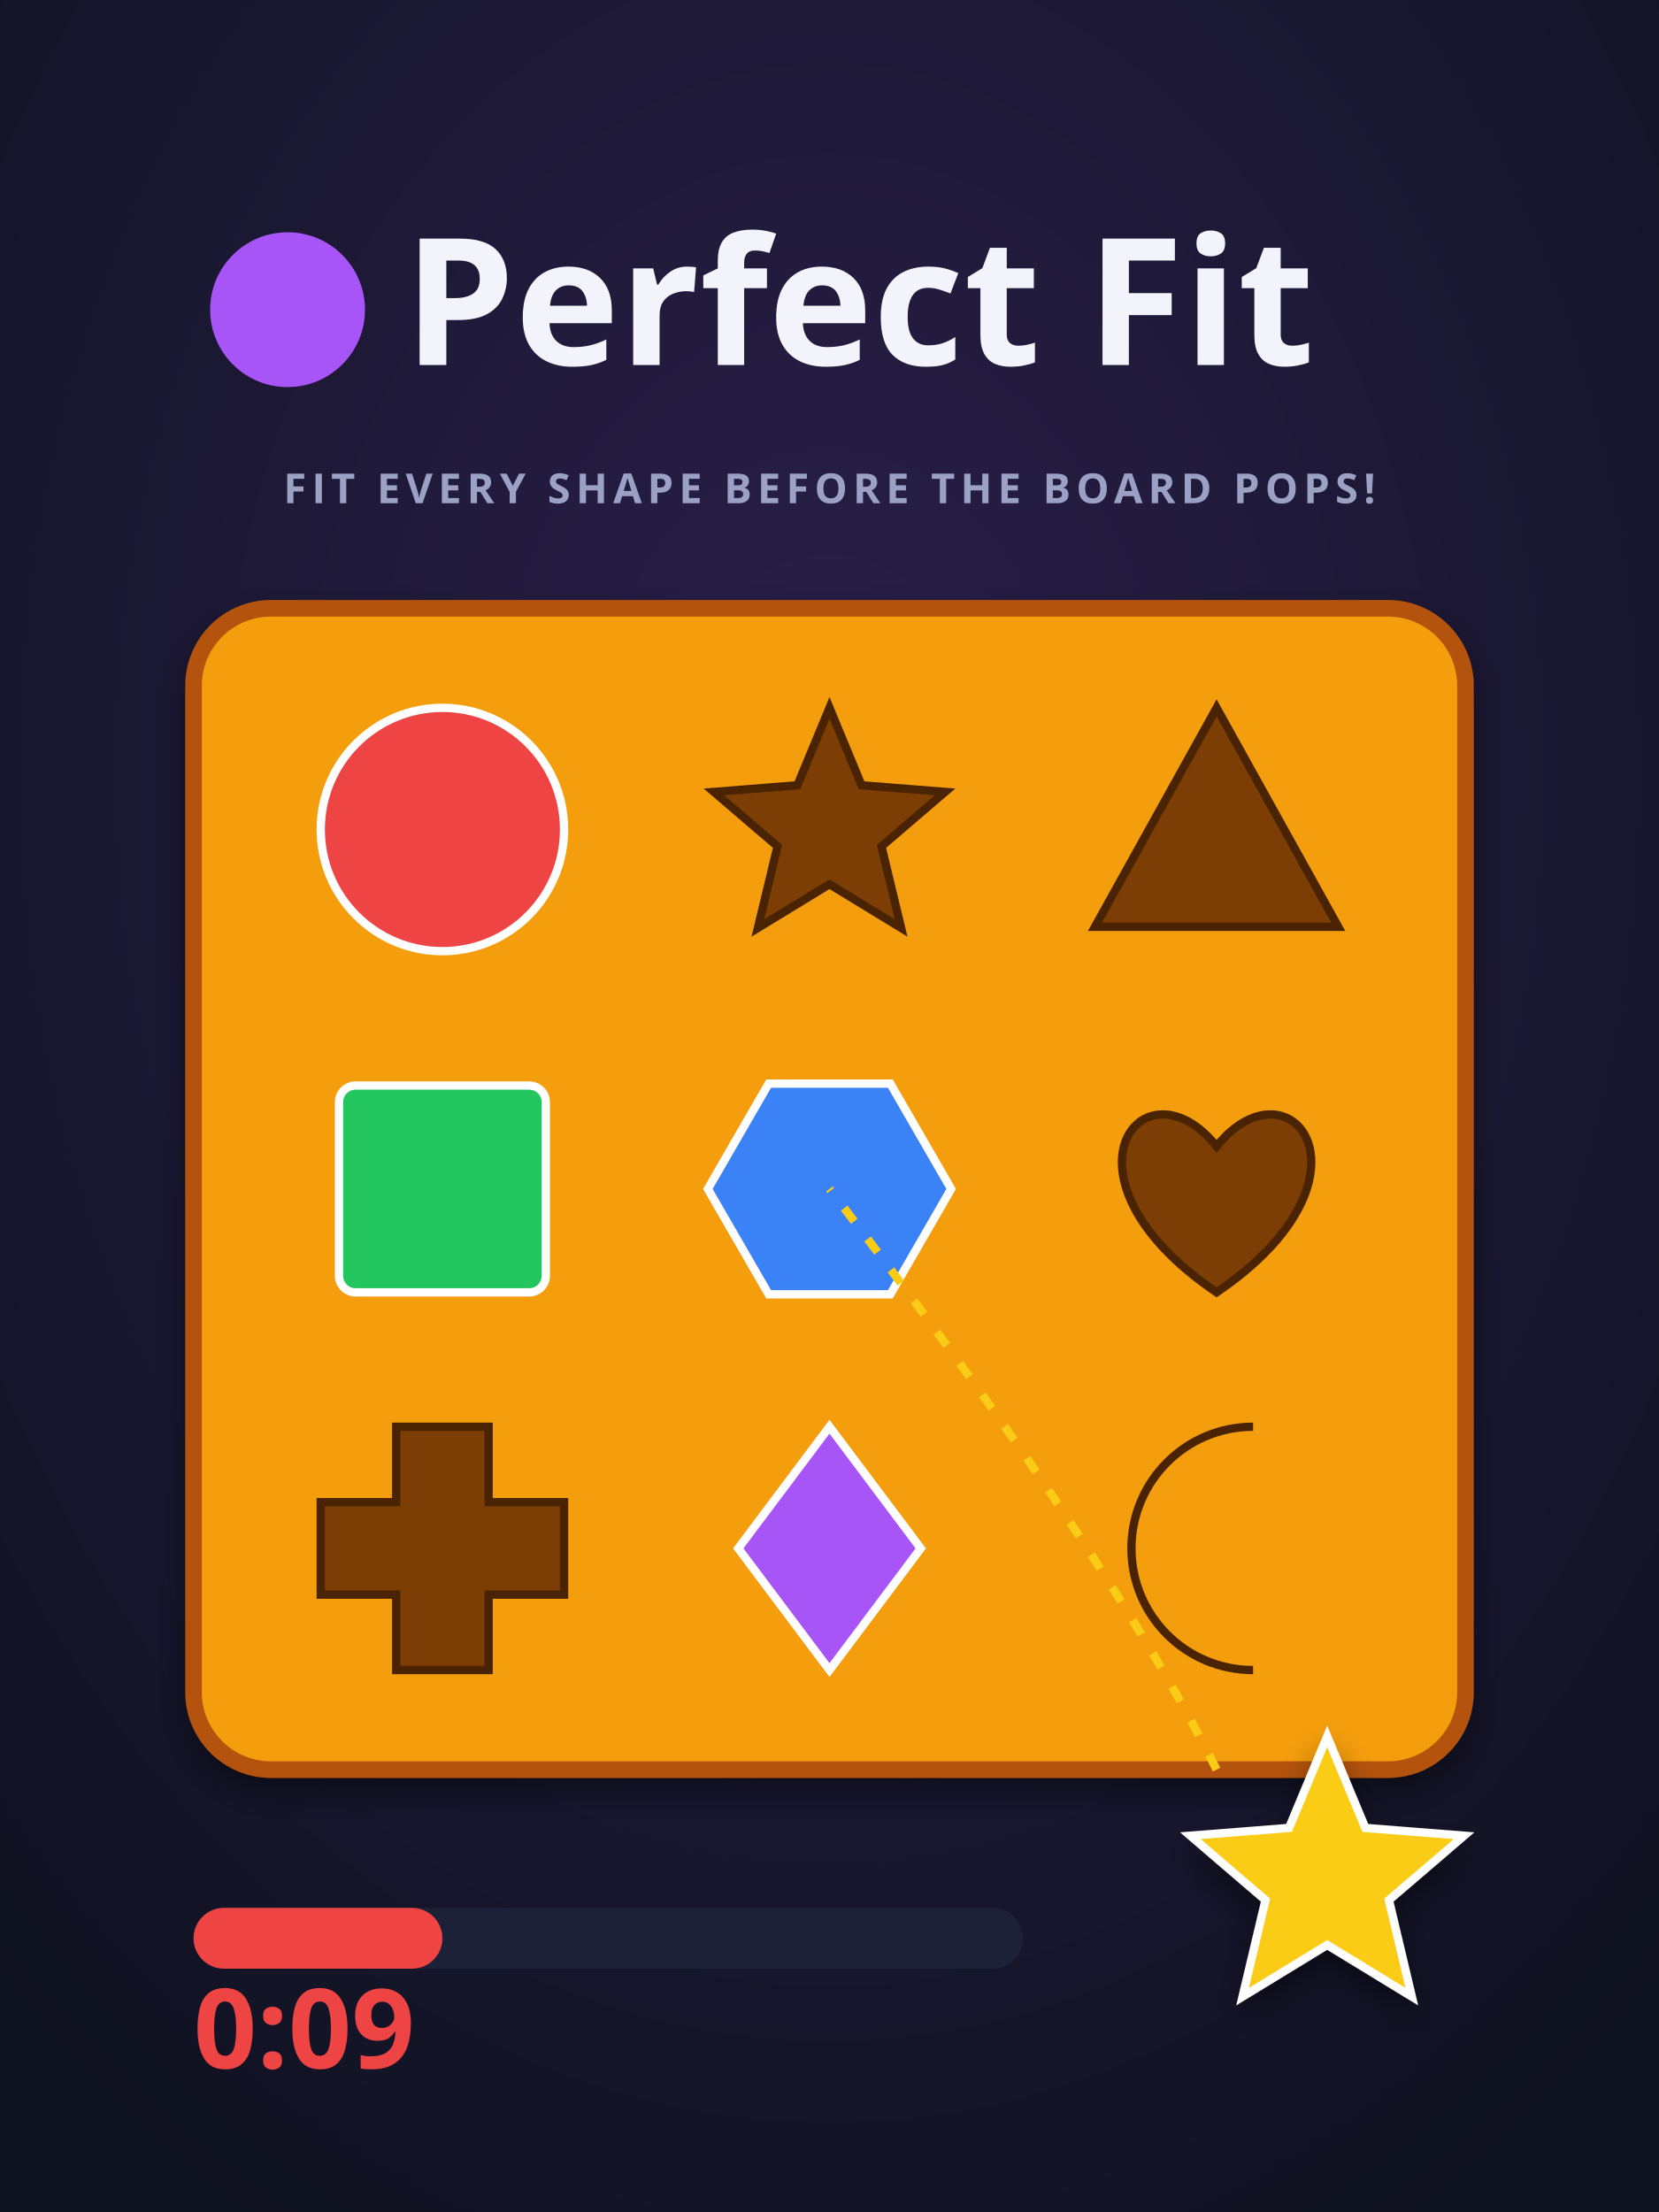
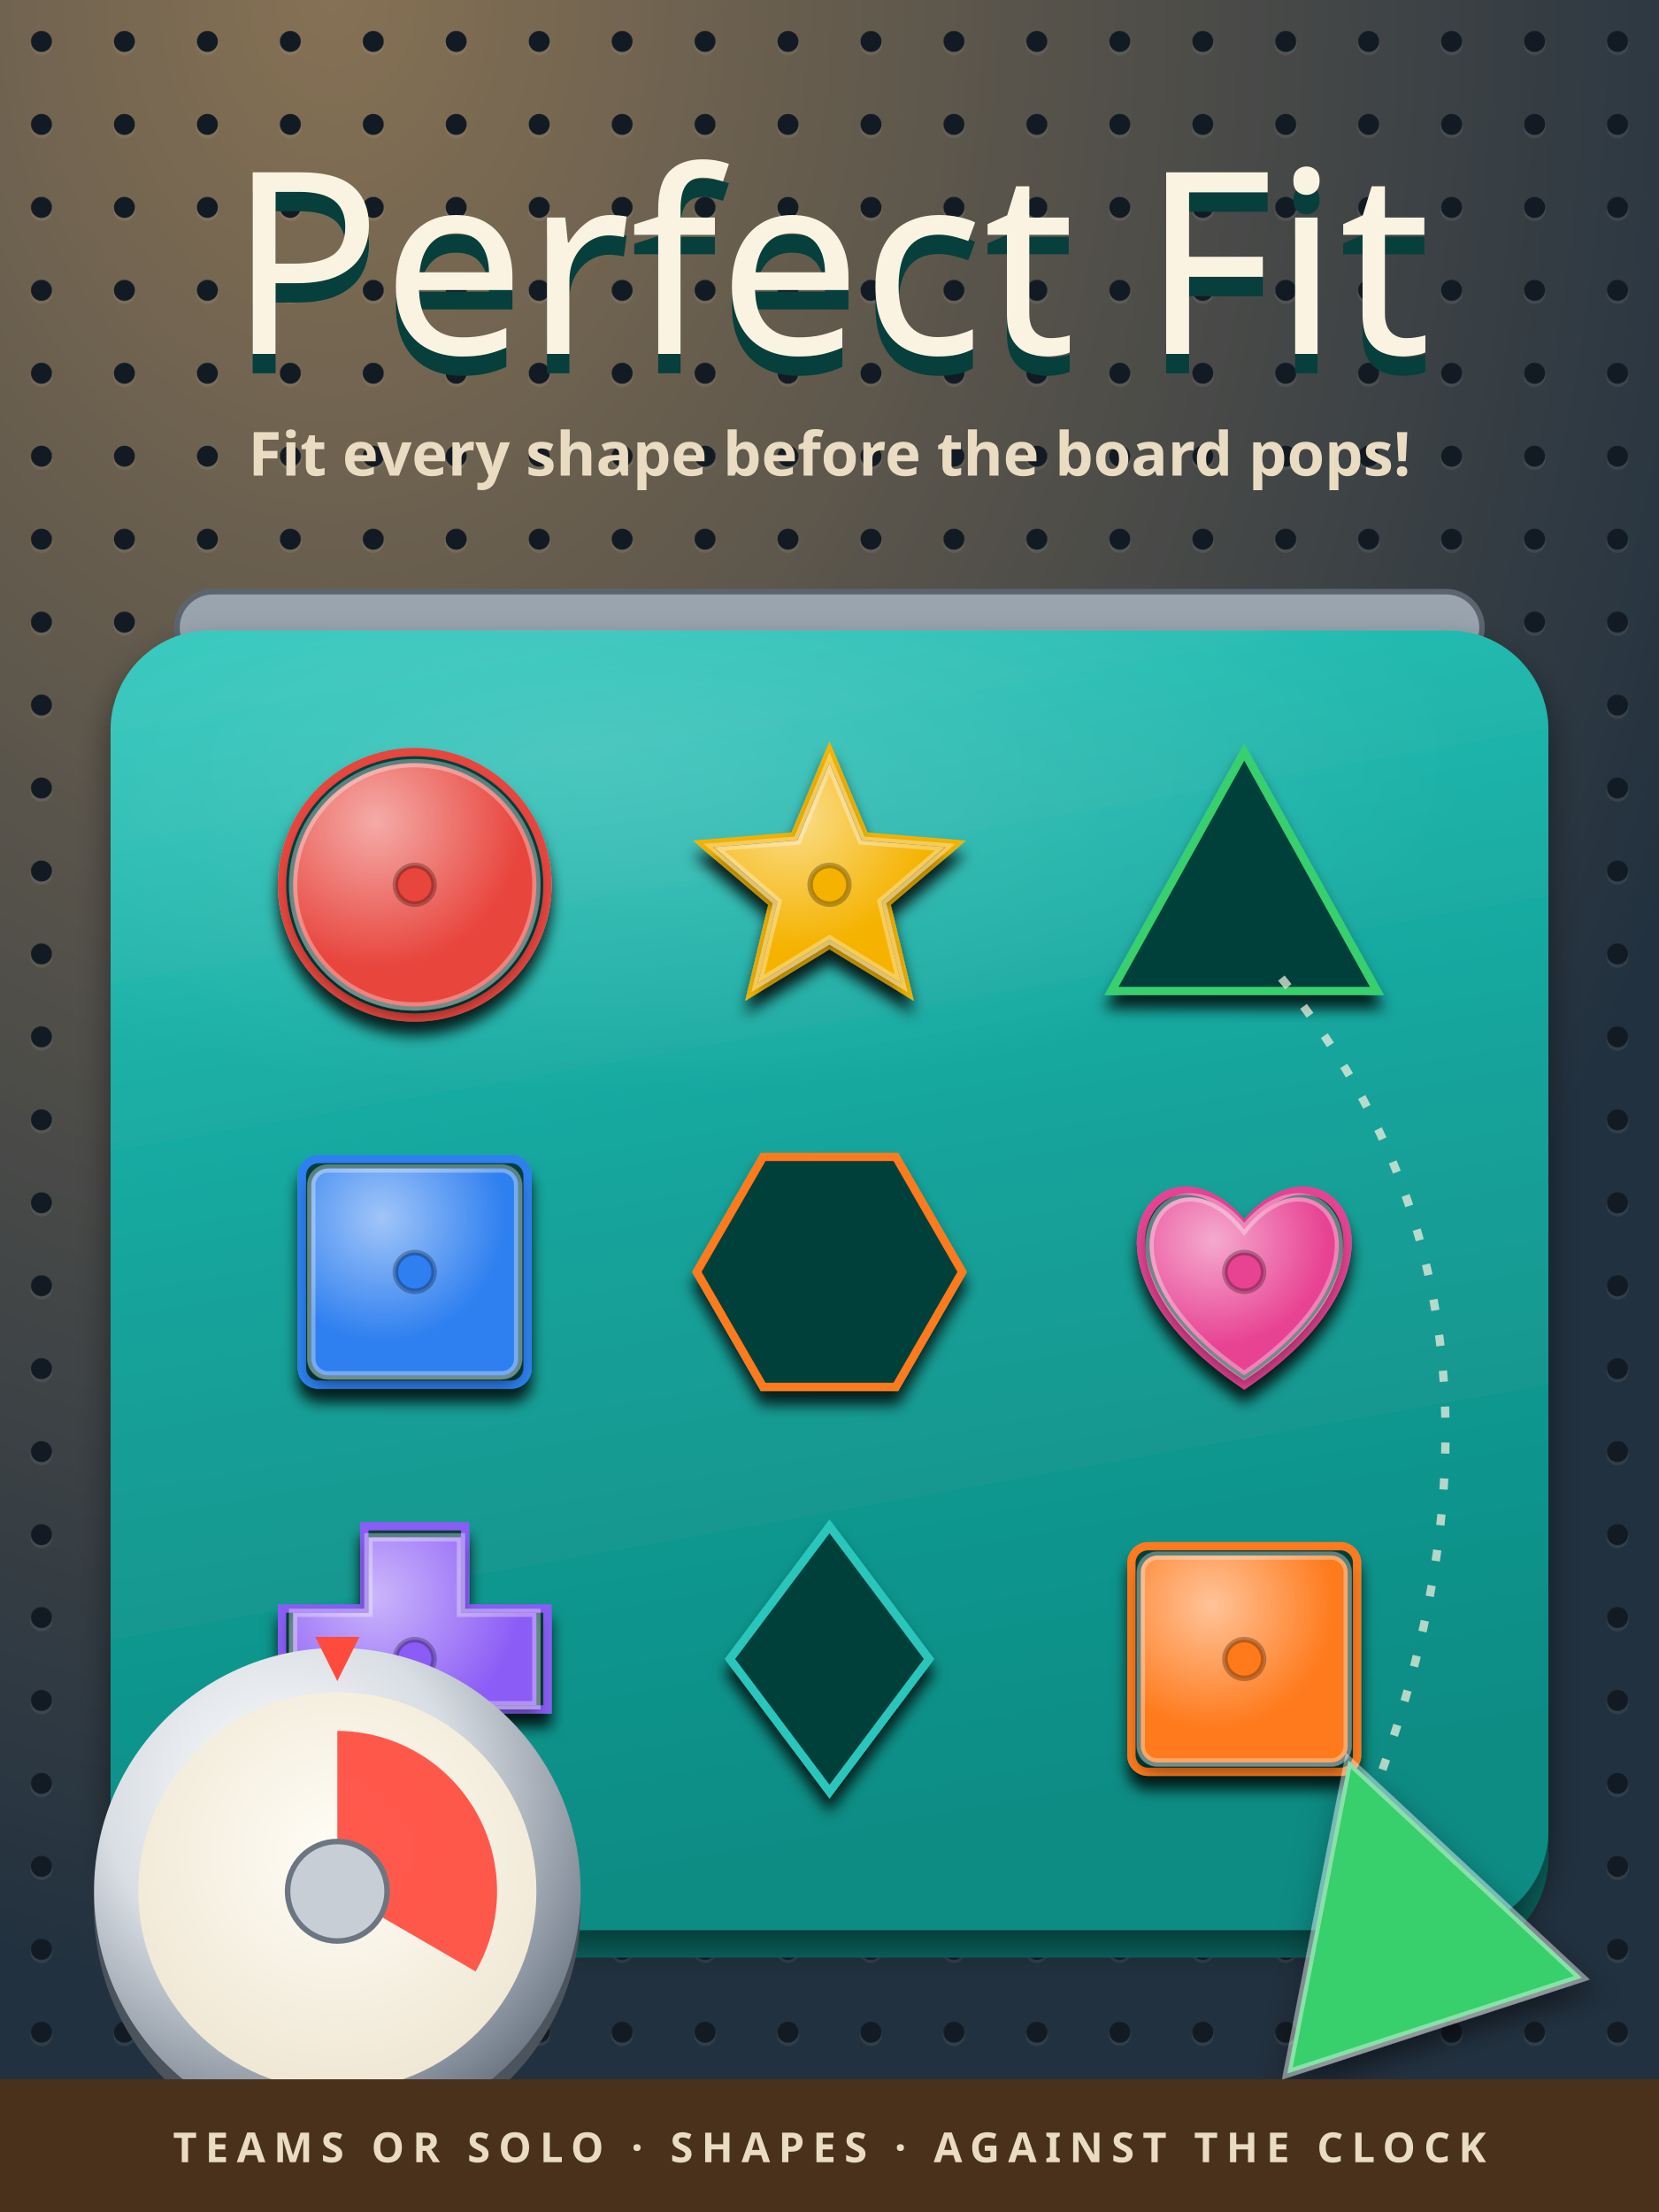
<svg xmlns="http://www.w3.org/2000/svg" viewBox="0 0 600 800" width="600" height="800">
  <defs>
    <filter id="k-glow" x="-50%" y="-50%" width="200%" height="200%">
      <feGaussianBlur stdDeviation="8" />
    </filter>
    <filter id="k-glow-s" x="-50%" y="-50%" width="200%" height="200%">
      <feGaussianBlur stdDeviation="3.5" />
    </filter>
    <filter id="k-drop" x="-20%" y="-20%" width="140%" height="160%">
      <feDropShadow dx="0" dy="6" stdDeviation="6" flood-color="#000" flood-opacity=".45" />
    </filter>
    <filter id="k-drop-s" x="-20%" y="-20%" width="140%" height="160%">
      <feDropShadow dx="0" dy="3" stdDeviation="2.5" flood-color="#000" flood-opacity=".4" />
    </filter>
-     <radialGradient id="bg" cx="50%" cy="35%" r="75%">
-       <stop offset="0" stop-color="#2a1f4a" />
-       <stop offset="1" stop-color="#0f1220" />
+     <radialGradient id="pfLamp" cx="20%" cy="0%" r="90%">
+       <stop offset="0" stop-color="#ffbf6e" />
+       <stop offset="1" stop-color="#22313f" />
    </radialGradient>
+     <linearGradient id="pfTray" x1="0" y1="0" x2="0.2" y2="1">
+       <stop offset="0" stop-color="#2cc6bb" />
+       <stop offset="0.5" stop-color="#14a39b" />
+       <stop offset="1" stop-color="#0f8c84" />
+     </linearGradient>
+     <radialGradient id="pfGloss" cx="34%" cy="24%" r="60%">
+       <stop offset="0" stop-color="#ffffff" />
+       <stop offset="1" stop-color="#ffffff00" />
+     </radialGradient>
+     <radialGradient id="pfFace" cx="50%" cy="40%" r="75%">
+       <stop offset="0" stop-color="#fffdf6" />
+       <stop offset="1" stop-color="#ece2cc" />
+     </radialGradient>
+     <radialGradient id="pfBezel" cx="38%" cy="30%" r="80%">
+       <stop offset="0" stop-color="#ffffff" />
+       <stop offset="0.45" stop-color="#d9dee4" />
+       <stop offset="0.85" stop-color="#7d8794" />
+       <stop offset="1" stop-color="#5a636e" />
+     </radialGradient>
+     <pattern id="pfPeg" width="30" height="30" patternUnits="userSpaceOnUse">
+       <circle cx="15" cy="16" r="4" fill="#ffffff" opacity=".07" />
+       <circle cx="15" cy="15" r="3.8" fill="#121a23" />
+     </pattern>
+     <filter id="pfIn" x="-20%" y="-20%" width="140%" height="140%">
+       <feOffset in="SourceAlpha" dy="5" />
+       <feGaussianBlur stdDeviation="2.5" result="b" />
+       <feComposite in="SourceAlpha" in2="b" operator="arithmetic" k2="-1" k3="1" result="i" />
+       <feFlood flood-color="#000" flood-opacity=".8" />
+       <feComposite in2="i" operator="in" result="s" />
+       <feMerge>
+         <feMergeNode in="SourceGraphic" />
+         <feMergeNode in="s" />
+       </feMerge>
+     </filter>
  </defs>
-   <rect x="0" y="0" width="600" height="800" rx="0" fill="url(#bg)" />
-   <circle cx="104" cy="112" r="28" fill="#a855f7" />
-   <text x="146" y="132" text-anchor="start" font-family="Montserrat" font-size="64" font-weight="900" letter-spacing="0" fill="#f2f3fb">Perfect Fit</text>
-   <text x="300" y="182" text-anchor="middle" font-family="'Open Sans'" font-size="15" font-weight="700" letter-spacing="2" fill="#9aa1c4">FIT EVERY SHAPE BEFORE THE BOARD POPS!</text>
+   <rect x="0" y="0" width="600" height="800" rx="0" fill="#22313f" />
+   <rect x="0" y="0" width="600" height="800" rx="0" fill="url(#pfLamp)" opacity=".45" />
+   <rect x="0" y="0" width="600" height="800" rx="0" fill="url(#pfPeg)" />
+   <text x="300" y="128" text-anchor="middle" font-family="Shrikhand" font-size="92" font-weight="400" letter-spacing="0" fill="#063f3b" transform="translate(0,7)">Perfect Fit</text>
+   <text x="300" y="128" text-anchor="middle" font-family="Shrikhand" font-size="92" font-weight="400" letter-spacing="0" fill="#fbf3e2">Perfect Fit</text>
+   <text x="300" y="172" text-anchor="middle" font-family="'Atkinson Hyperlegible'" font-size="22" font-weight="700" letter-spacing="0" fill="#e9dcc2">Fit every shape before the board pops!</text>
+   <rect x="64" y="214" width="472" height="26" rx="13" fill="#9aa4af" stroke="#5c656f" stroke-width="2" />
+   <rect x="40" y="238" width="520" height="470" rx="36" fill="#0b6762" />
  <g filter="url(#k-drop)">
-     <rect x="70" y="220" width="460" height="420" rx="28" fill="#f59e0b" stroke="#b45309" stroke-width="6" />
+     <rect x="40" y="228" width="520" height="470" rx="36" fill="url(#pfTray)" />
  </g>
-   <circle cx="160" cy="300" r="44" fill="#ef4444" stroke="#fff" stroke-width="3" />
-   <polygon points="300.0,256.0 311.6,284.0 341.8,286.4 318.8,306.1 325.9,335.6 300.0,319.8 274.1,335.6 281.2,306.1 258.2,286.4 288.4,284.0" fill="#7c3e05" stroke="#4a2402" stroke-width="3" />
-   <polygon points="440,256 484,335.2 396,335.2" fill="#7c3e05" stroke="#4a2402" stroke-width="3" />
-   <rect x="122.6" y="392.6" width="74.8" height="74.8" rx="6" fill="#22c55e" stroke="#fff" stroke-width="3" />
-   <polygon points="344.0,430.0 322.0,468.1 278.0,468.1 256.0,430.0 278.0,391.9 322.0,391.9" fill="#3b82f6" stroke="#fff" stroke-width="3" />
-   <path d="M440 467.4 C 378.4 425.6 413.6 381.6 440 414.6 C 466.4 381.6 501.6 425.6 440 467.4 Z" fill="#7c3e05" stroke="#4a2402" stroke-width="3" />
-   <path d="M143.28 516 h33.44 v27.28 h27.28 v33.44 h-27.28 v27.28 h-33.44 v-27.28 h-27.28 v-33.44 h27.28 Z" fill="#7c3e05" stroke="#4a2402" stroke-width="3" />
-   <polygon points="300,516 333.0,560 300,604 267.0,560" fill="#a855f7" stroke="#fff" stroke-width="3" />
-   <path d="M453.2 516 A 44 44 0 1 0 453.2 604 A 33.0 33.0 0 1 1 453.2 516 Z" fill="#7c3e05" stroke="#4a2402" stroke-width="3" />
-   <g filter="url(#k-drop)">
-     <polygon points="480.0,628.0 493.8,661.1 529.5,663.9 502.3,687.2 510.6,722.1 480.0,703.4 449.4,722.1 457.7,687.2 430.5,663.9 466.2,661.1" fill="#facc15" stroke="#fff" stroke-width="3" />
+   <rect x="40" y="228" width="520" height="200" rx="36" fill="url(#pfGloss)" opacity=".18" />
+   <g filter="url(#pfIn)">
+     <circle cx="150" cy="320" r="48" fill="#063f3b" stroke="#e8453c" stroke-width="3" />
  </g>
-   <path d="M440 640 Q 400 560 300 430" fill="none" stroke="#facc15" stroke-width="3" stroke-dasharray="6 8" />
-   <rect x="70" y="690" width="300" height="22" rx="11" fill="#1c2138" />
-   <rect x="70" y="690" width="90" height="22" rx="11" fill="#ef4444" />
-   <text x="70" y="748" text-anchor="start" font-family="Montserrat" font-size="40" font-weight="900" letter-spacing="0" fill="#ef4444">0:09</text>
+   <g filter="url(#k-drop-s)">
+     <circle cx="150" cy="320" r="44" fill="#e8453c" stroke="#ffffff55" stroke-width="3" />
+   </g>
+   <circle cx="150" cy="320" r="44" opacity=".55" fill="url(#pfGloss)" stroke="none" stroke-width="3" />
+   <circle cx="150" cy="320" r="7" fill="#e8453c" stroke="#00000044" stroke-width="2" />
+   <g filter="url(#pfIn)">
+     <polygon points="300.0,272.0 312.7,302.5 345.7,305.2 320.5,326.7 328.2,358.8 300.0,341.6 271.8,358.8 279.5,326.7 254.3,305.2 287.3,302.5" fill="#063f3b" stroke="#f5b300" stroke-width="3" />
+   </g>
+   <g filter="url(#k-drop-s)">
+     <polygon points="300.0,276.0 311.6,304.0 341.8,306.4 318.8,326.1 325.9,355.6 300.0,339.8 274.1,355.6 281.2,326.1 258.2,306.4 288.4,304.0" fill="#f5b300" stroke="#ffffff55" stroke-width="3" />
+   </g>
+   <polygon points="300.0,276.0 311.6,304.0 341.8,306.4 318.8,326.1 325.9,355.6 300.0,339.8 274.1,355.6 281.2,326.1 258.2,306.4 288.4,304.0" opacity=".55" fill="url(#pfGloss)" stroke="none" stroke-width="3" />
+   <circle cx="300" cy="320" r="7" fill="#f5b300" stroke="#00000044" stroke-width="2" />
+   <g filter="url(#pfIn)">
+     <polygon points="450,272 498,358.4 402,358.4" fill="#063f3b" stroke="#38cf6d" stroke-width="3" />
+   </g>
+   <g filter="url(#pfIn)">
+     <rect x="109.2" y="419.2" width="81.6" height="81.6" rx="6" fill="#063f3b" stroke="#2f7ff0" stroke-width="3" />
+   </g>
+   <g filter="url(#k-drop-s)">
+     <rect x="112.6" y="422.6" width="74.8" height="74.8" rx="6" fill="#2f7ff0" stroke="#ffffff55" stroke-width="3" />
+   </g>
+   <rect x="112.6" y="422.6" width="74.8" height="74.8" rx="6" opacity=".55" fill="url(#pfGloss)" stroke="none" stroke-width="3" />
+   <circle cx="150" cy="460" r="7" fill="#2f7ff0" stroke="#00000044" stroke-width="2" />
+   <g filter="url(#pfIn)">
+     <polygon points="348.0,460.0 324.0,501.6 276.0,501.6 252.0,460.0 276.0,418.4 324.0,418.4" fill="#063f3b" stroke="#ff7a1a" stroke-width="3" />
+   </g>
+   <g filter="url(#pfIn)">
+     <path d="M450 500.8 C 382.8 455.2 421.2 407.2 450 443.2 C 478.8 407.2 517.2 455.2 450 500.8 Z" fill="#063f3b" stroke="#e84393" stroke-width="3" />
+   </g>
+   <g filter="url(#k-drop-s)">
+     <path d="M450 497.4 C 388.4 455.6 423.6 411.6 450 444.6 C 476.4 411.6 511.6 455.6 450 497.4 Z" fill="#e84393" stroke="#ffffff55" stroke-width="3" />
+   </g>
+   <path d="M450 497.4 C 388.4 455.6 423.6 411.6 450 444.6 C 476.4 411.6 511.6 455.6 450 497.4 Z" opacity=".55" fill="url(#pfGloss)" stroke="none" stroke-width="3" />
+   <circle cx="450" cy="460" r="7" fill="#e84393" stroke="#00000044" stroke-width="2" />
+   <g filter="url(#pfIn)">
+     <path d="M131.76 552 h36.48 v29.76 h29.76 v36.48 h-29.76 v29.76 h-36.48 v-29.76 h-29.76 v-36.48 h29.76 Z" fill="#063f3b" stroke="#8b5cf6" stroke-width="3" />
+   </g>
+   <g filter="url(#k-drop-s)">
+     <path d="M133.28 556 h33.44 v27.28 h27.28 v33.44 h-27.28 v27.28 h-33.44 v-27.28 h-27.28 v-33.44 h27.28 Z" fill="#8b5cf6" stroke="#ffffff55" stroke-width="3" />
+   </g>
+   <path d="M133.28 556 h33.44 v27.28 h27.28 v33.44 h-27.28 v27.28 h-33.44 v-27.28 h-27.28 v-33.44 h27.28 Z" opacity=".55" fill="url(#pfGloss)" stroke="none" stroke-width="3" />
+   <circle cx="150" cy="600" r="7" fill="#8b5cf6" stroke="#00000044" stroke-width="2" />
+   <g filter="url(#pfIn)">
+     <polygon points="300,552 336.0,600 300,648 264.0,600" fill="#063f3b" stroke="#2cc6bb" stroke-width="3" />
+   </g>
+   <g filter="url(#pfIn)">
+     <rect x="409.2" y="559.2" width="81.6" height="81.6" rx="6" fill="#063f3b" stroke="#ff7a1a" stroke-width="3" />
+   </g>
+   <g filter="url(#k-drop-s)">
+     <rect x="412.6" y="562.6" width="74.8" height="74.8" rx="6" fill="#ff7a1a" stroke="#ffffff55" stroke-width="3" />
+   </g>
+   <rect x="412.6" y="562.6" width="74.8" height="74.8" rx="6" opacity=".55" fill="url(#pfGloss)" stroke="none" stroke-width="3" />
+   <circle cx="450" cy="600" r="7" fill="#ff7a1a" stroke="#00000044" stroke-width="2" />
+   <path d="M500 640 Q 560 470 462 352" fill="none" stroke="#fbf3e2" stroke-width="3" stroke-dasharray="4 9" opacity=".7" />
+   <g filter="url(#k-drop)" transform="rotate(-18 505 690)">
+     <polygon points="505,634 561,734.8 449,734.8" fill="#38cf6d" stroke="#ffffff66" stroke-width="3" />
+   </g>
+   <circle cx="122" cy="690" r="88" fill="#4b535d" />
+   <circle cx="122" cy="684" r="88" fill="url(#pfBezel)" />
+   <circle cx="122" cy="684" r="72" fill="url(#pfFace)" />
+   <path d="M122 684 L122 626 A58 58 0 0 1 172 713 Z" fill="#ff4b3e" opacity=".92" />
+   <circle cx="122" cy="684" r="18" fill="#c8ced6" stroke="#6c7682" stroke-width="2" />
+   <path d="M114 592 L130 592 L122 608 Z" fill="#ff4b3e" />
+   <rect x="0" y="752" width="600" height="48" rx="0" fill="#4a311c" />
+   <text x="300" y="782" text-anchor="middle" font-family="'Atkinson Hyperlegible'" font-size="15" font-weight="700" letter-spacing="3" fill="#e9dcc2">TEAMS OR SOLO · SHAPES · AGAINST THE CLOCK</text>
</svg>
